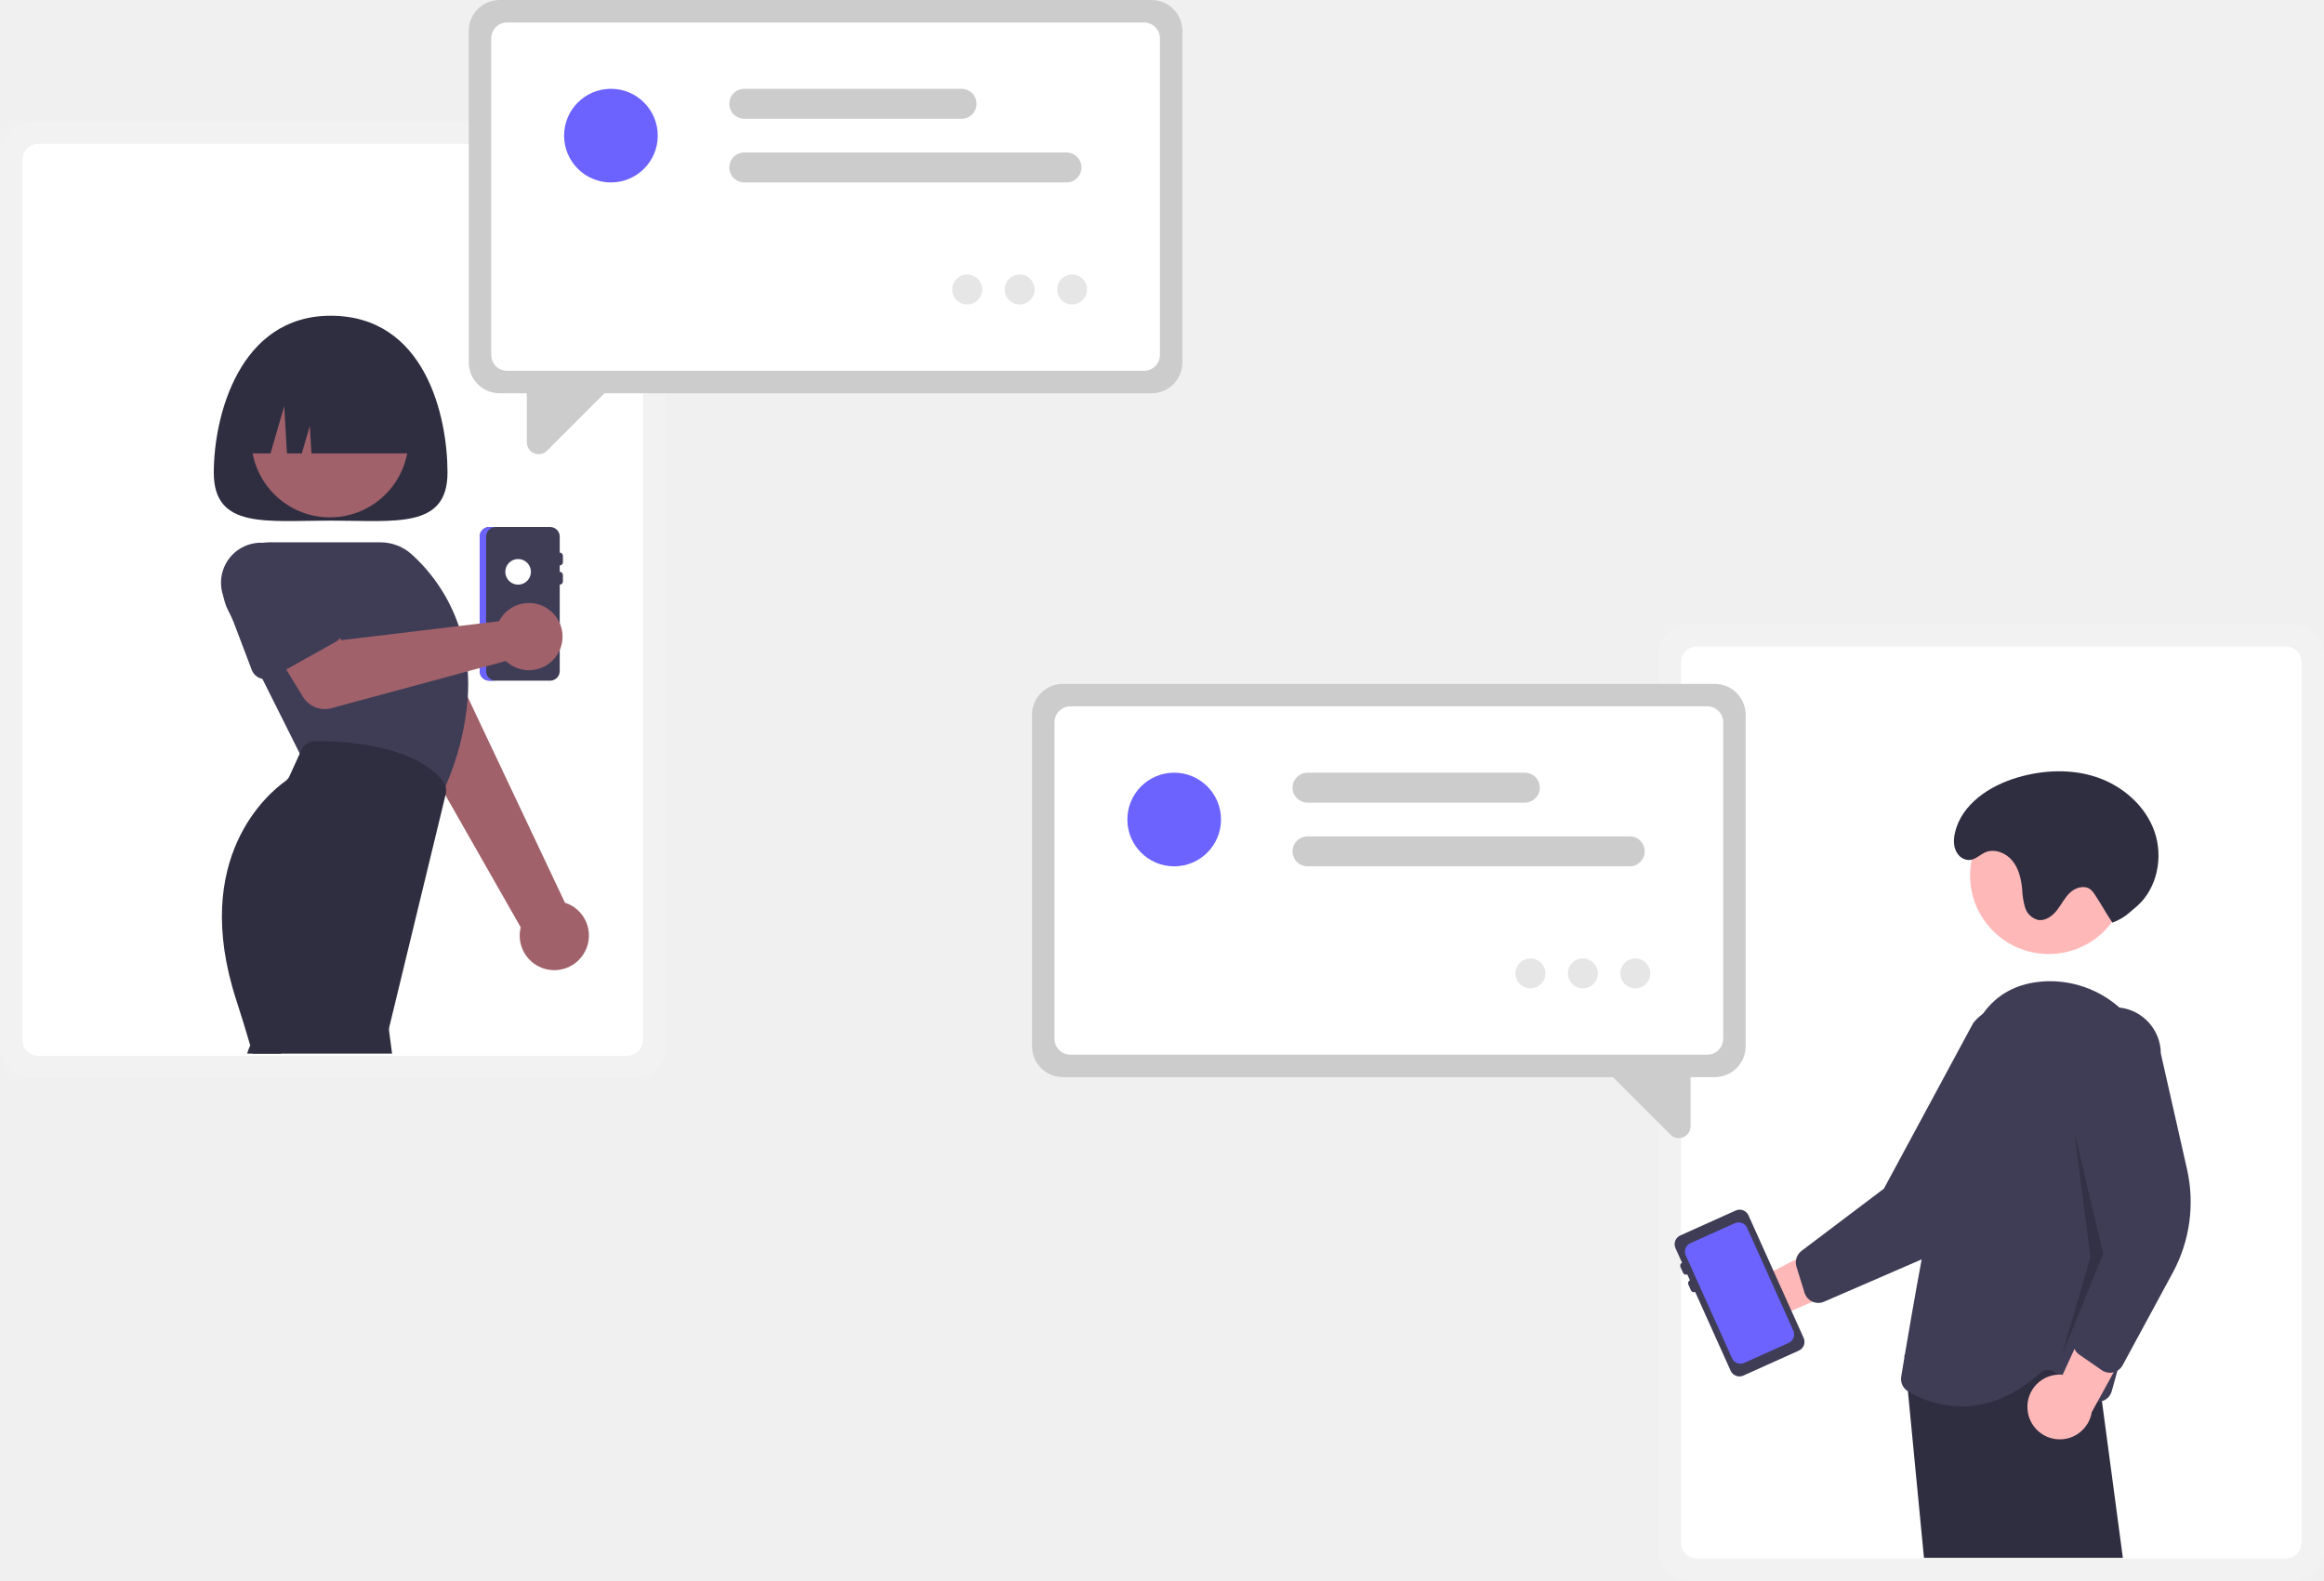
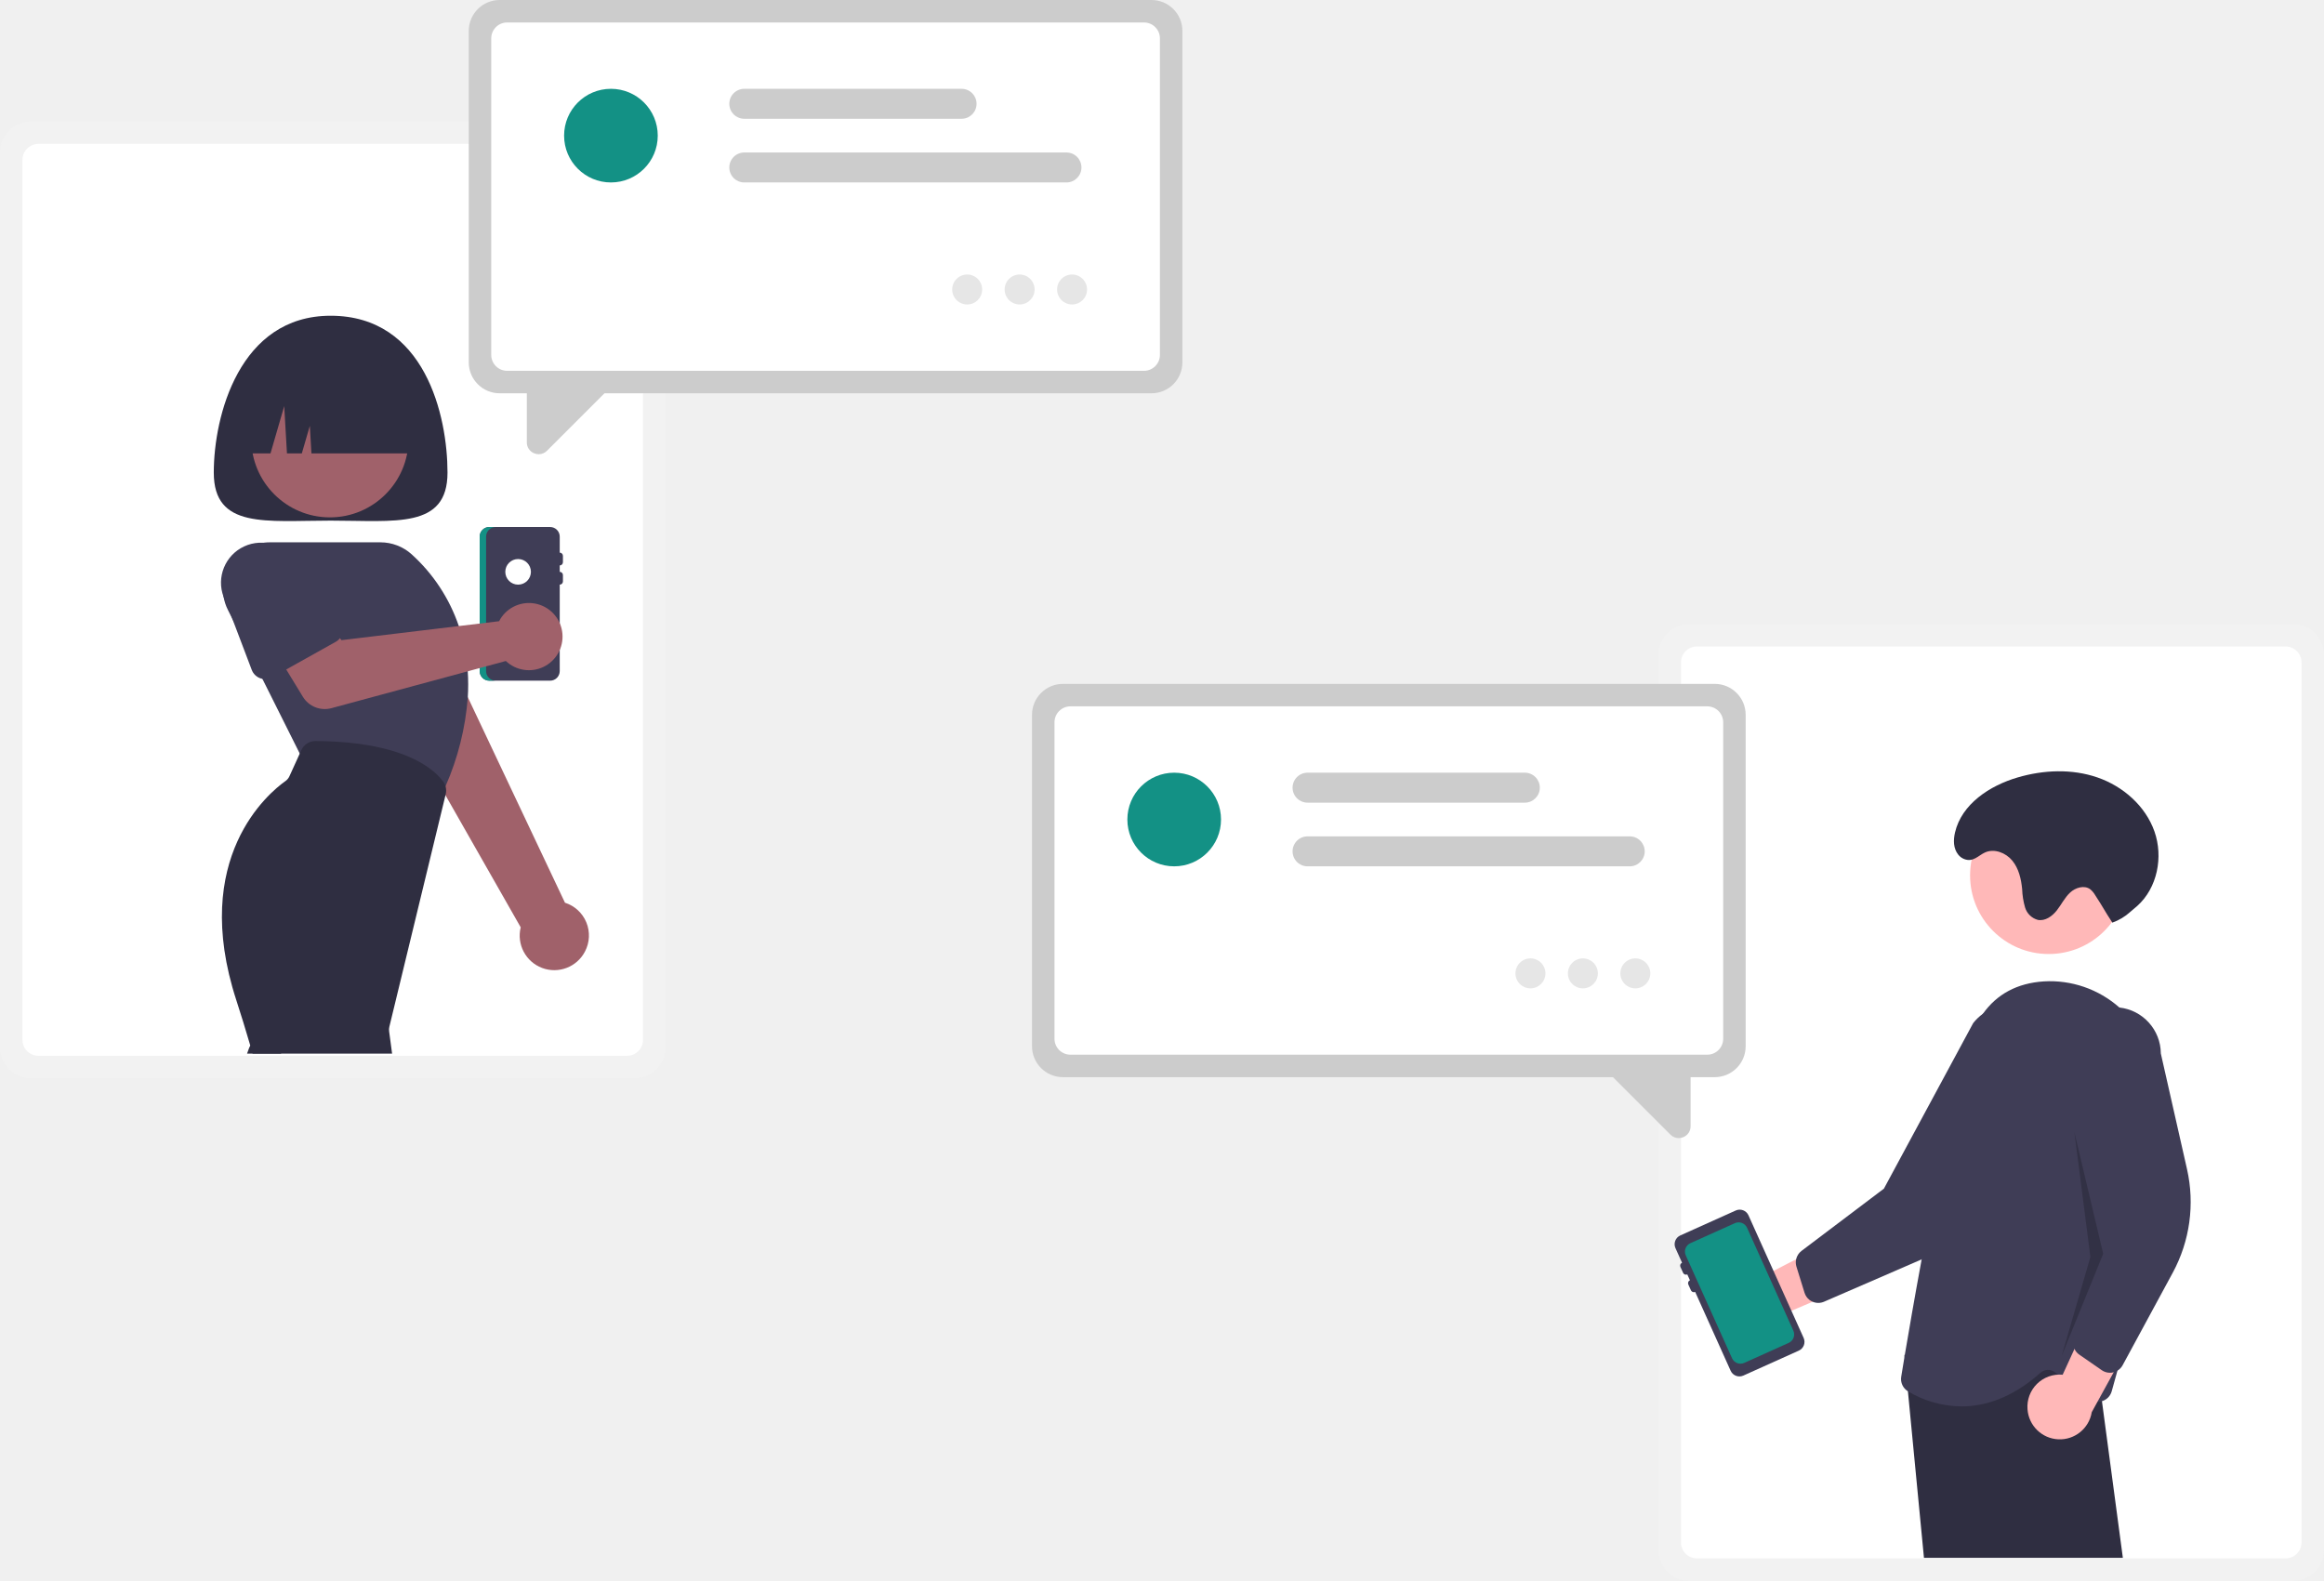
<svg xmlns="http://www.w3.org/2000/svg" data-name="Layer 1" width="725.856" height="493.826" viewBox="0 0 725.856 493.826">
  <path d="M246.725,241.017H435.275a9.664,9.664,0,0,1,9.653,9.653V530.26a9.664,9.664,0,0,1-9.653,9.653H246.725a9.664,9.664,0,0,1-9.653-9.653V250.67A9.664,9.664,0,0,1,246.725,241.017Z" transform="translate(-237.0721 -203.0872)" fill="#f2f2f2" />
  <path d="M249.065,248.038H432.935a4.978,4.978,0,0,1,4.973,4.973V527.92a4.978,4.978,0,0,1-4.973,4.973H249.065a4.978,4.978,0,0,1-4.973-4.973V253.011A4.978,4.978,0,0,1,249.065,248.038Z" transform="translate(-237.0721 -203.0872)" fill="#fff" />
  <path d="M376.843,350.717c0,17.673-16.342,15-36.5,15s-36.5,2.673-36.5-15,7.982-49,36.5-49C369.843,301.717,376.843,333.044,376.843,350.717Z" transform="translate(-237.0721 -203.0872)" fill="#2f2e41" />
  <path d="M419.781,500.315a10.743,10.743,0,0,0-6.253-15.24l-41.816-88.459-19.128,13.413,47.119,82.735a10.801,10.801,0,0,0,20.078,7.551Z" transform="translate(-237.0721 -203.0872)" fill="#a0616a" />
  <path d="M383.394,404.387l-2.39-3.74-1.22-1.92-9.39-14.72a13.375,13.375,0,0,0-24.45,10.85l2.15,7.67,4.39,15.68a4.701,4.701,0,0,0,1.62,2.44,4.372,4.372,0,0,0,.98.62,4.792,4.792,0,0,0,3.94.07c.02-.01.05-.02.07-.03l11.36-5.08.02-.01,8.67-3.88,2.16-.96a4.707,4.707,0,0,0,1.62-1.19,4.65,4.65,0,0,0,1.02-1.83A4.756,4.756,0,0,0,383.394,404.387Z" transform="translate(-237.0721 -203.0872)" fill="#ccc" />
  <path d="M323.464,529.807a4.821,4.821,0,0,0-8.21-.08,3.921,3.921,0,0,0-.45.92l-.57,1.57h10.68Z" transform="translate(-237.0721 -203.0872)" fill="#2f2e41" />
  <circle cx="103.041" cy="137.054" r="24.561" fill="#a0616a" />
  <path d="M383.164,412.787c-.06-.88-.14-1.75-.24-2.6a54.597,54.597,0,0,0-1.92-9.54c-.19-.68-.4-1.34-.63-1.99a53.311,53.311,0,0,0-14.76-22.44,14.574,14.574,0,0,0-9.73-3.72h-34.6a14.583,14.583,0,0,0-14.37,17.06c-.01.01-.01.01,0,.02a14.494,14.494,0,0,0,1.33,4.02l1.4,2.79,9.38,18.76,11.67,23.34.68,1.36,43.49,11.96.18-.41c.16-.36.33-.73.48-1.09.24-.54.47-1.08.7-1.61a85.243,85.243,0,0,0,6.96-27.81v-.01A64.101,64.101,0,0,0,383.164,412.787Z" transform="translate(-237.0721 -203.0872)" fill="#3f3d56" />
  <path d="M376.224,448.697a4.674,4.674,0,0,0-.69-1.42,18.694,18.694,0,0,0-3.97-3.92l-.01-.01c-5.27-4-15.73-8.66-35.94-8.78h-.03a4.827,4.827,0,0,0-4.39,2.83l-.5,1.09-3.22,7.08a3.731,3.731,0,0,1-1.25,1.51c-5.11,3.62-29.86,23.92-15.33,68.49,1.42,4.35,2.88,9.1,4.36,14.16q.36,1.23.72,2.49h43.56l-.93-7a3.707,3.707,0,0,1,.07-1.37l17.53-72.34.08-.31A4.817,4.817,0,0,0,376.224,448.697Z" transform="translate(-237.0721 -203.0872)" fill="#2f2e41" />
  <path d="M389.894,367.717l19,0a3,3,0,0,1,3,3v5a1.003,1.003,0,0,1,1,1v2a1.003,1.003,0,0,1-1,1v2a1.003,1.003,0,0,1,1,1v2a1.003,1.003,0,0,1-1,1l0,27a3,3,0,0,1-3,3l-19,0a3,3,0,0,1-3-3l0-42A3,3,0,0,1,389.894,367.717Z" transform="translate(-237.0721 -203.0872)" fill="#3f3d56" />
-   <path d="M388.894,412.717v-42a3,3,0,0,1,3-3h-2a3,3,0,0,0-3,3v42a3,3,0,0,0,3,3h2A3,3,0,0,1,388.894,412.717Z" transform="translate(-237.0721 -203.0872)" fill="#6c63ff" />
+   <path d="M388.894,412.717v-42a3,3,0,0,1,3-3h-2a3,3,0,0,0-3,3v42a3,3,0,0,0,3,3h2A3,3,0,0,1,388.894,412.717Z" transform="translate(-237.0721 -203.0872)" fill="#139185" />
  <circle cx="161.822" cy="178.63" r="4" fill="#fff" />
  <path d="M393.819,395.73a10.526,10.526,0,0,0-.864,1.414l-49.239,5.915-7.241-9.629-15.961,9.028,11.162,18.293a8,8,0,0,0,8.918,3.555l54.463-14.736a10.497,10.497,0,1,0-1.238-13.84Z" transform="translate(-237.0721 -203.0872)" fill="#a0616a" />
  <path d="M343.304,396.897l-13.8-17.88a12.497,12.497,0,0,0-22.59,10.54c-.01.01-.01.01,0,.02a11.363,11.363,0,0,0,.74,1.58l1.99,5.23,6.05,15.95a4.478,4.478,0,0,0,2.67,2.63,4.042,4.042,0,0,0,.66.18,4.452,4.452,0,0,0,3.07-.48l4.38-2.45,15.46-8.64a4.552,4.552,0,0,0,2.21-3.03A4.508,4.508,0,0,0,343.304,396.897Z" transform="translate(-237.0721 -203.0872)" fill="#3f3d56" />
  <path d="M311.843,344.717v0h9.714l4.286-14.769.857,14.769h4.643l2.5-8.615.5,8.615h34.5v0c0-17.673-11.641-32-26-32h-5C323.483,312.717,311.843,327.044,311.843,344.717Z" transform="translate(-237.0721 -203.0872)" fill="#2f2e41" />
  <path d="M596.72,325.943H393.13a9.664,9.664,0,0,1-9.653-9.653V212.74a9.664,9.664,0,0,1,9.653-9.653H596.72a9.664,9.664,0,0,1,9.653,9.653V316.29A9.664,9.664,0,0,1,596.72,325.943Z" transform="translate(-237.0721 -203.0872)" fill="#ccc" />
  <path d="M594.38,318.923H395.471a4.978,4.978,0,0,1-4.973-4.973V215.08a4.978,4.978,0,0,1,4.973-4.973H594.38a4.978,4.978,0,0,1,4.973,4.973v98.87A4.978,4.978,0,0,1,594.38,318.923Z" transform="translate(-237.0721 -203.0872)" fill="#fff" />
  <path d="M405.337,344.977a3.75,3.75,0,0,1-1.438-.291,3.639,3.639,0,0,1-2.282-3.415V322.24l28.68-.725-22.37,22.37A3.646,3.646,0,0,1,405.337,344.977Z" transform="translate(-237.0721 -203.0872)" fill="#ccc" />
  <path d="M570.161,260.081H469.537a4.68,4.68,0,1,1,0-9.36H570.161a4.68,4.68,0,0,1,0,9.36Z" transform="translate(-237.0721 -203.0872)" fill="#ccc" />
  <path d="M537.4,240.19H469.537a4.68,4.68,0,1,1,0-9.36h67.863a4.68,4.68,0,0,1,0,9.36Z" transform="translate(-237.0721 -203.0872)" fill="#ccc" />
-   <circle cx="190.81" cy="42.368" r="14.626" fill="#6c63ff" />
+   <circle cx="190.81" cy="42.368" r="14.626" fill="#139185" />
  <circle cx="302.08" cy="90.433" r="4.68" fill="#e6e6e6" />
  <circle cx="318.46" cy="90.433" r="4.68" fill="#e6e6e6" />
  <circle cx="334.841" cy="90.433" r="4.68" fill="#e6e6e6" />
  <path d="M764.725,398.017H953.275a9.664,9.664,0,0,1,9.653,9.653V687.26a9.664,9.664,0,0,1-9.653,9.653H764.725a9.664,9.664,0,0,1-9.653-9.653V407.67A9.664,9.664,0,0,1,764.725,398.017Z" transform="translate(-237.0721 -203.0872)" fill="#f2f2f2" />
  <path d="M767.065,405.038H950.935a4.978,4.978,0,0,1,4.973,4.973V684.92a4.978,4.978,0,0,1-4.973,4.973H767.065a4.978,4.978,0,0,1-4.973-4.973V410.01A4.978,4.978,0,0,1,767.065,405.038Z" transform="translate(-237.0721 -203.0872)" fill="#fff" />
  <path d="M772.645,539.573H569.055a9.664,9.664,0,0,1-9.653-9.653V426.37a9.664,9.664,0,0,1,9.653-9.653H772.645a9.664,9.664,0,0,1,9.653,9.653V529.92A9.664,9.664,0,0,1,772.645,539.573Z" transform="translate(-237.0721 -203.0872)" fill="#ccc" />
  <path d="M770.305,532.552H571.395a4.978,4.978,0,0,1-4.973-4.973V428.71a4.978,4.978,0,0,1,4.973-4.973H770.305a4.978,4.978,0,0,1,4.973,4.973v98.87A4.978,4.978,0,0,1,770.305,532.552Z" transform="translate(-237.0721 -203.0872)" fill="#fff" />
  <path d="M758.785,557.515l-22.37-22.37,28.68.725v19.032a3.639,3.639,0,0,1-2.282,3.415,3.75,3.75,0,0,1-1.438.291A3.646,3.646,0,0,1,758.785,557.515Z" transform="translate(-237.0721 -203.0872)" fill="#ccc" />
  <path d="M746.086,473.711H645.462a4.68,4.68,0,1,1,0-9.36H746.086a4.68,4.68,0,1,1,0,9.36Z" transform="translate(-237.0721 -203.0872)" fill="#ccc" />
  <path d="M713.325,453.82H645.462a4.68,4.68,0,1,1,0-9.36h67.863a4.68,4.68,0,0,1,0,9.36Z" transform="translate(-237.0721 -203.0872)" fill="#ccc" />
-   <circle cx="366.735" cy="255.998" r="14.626" fill="#6c63ff" />
+   <circle cx="366.735" cy="255.998" r="14.626" fill="#139185" />
  <circle cx="478.005" cy="304.063" r="4.68" fill="#e6e6e6" />
  <circle cx="494.385" cy="304.063" r="4.68" fill="#e6e6e6" />
  <circle cx="510.766" cy="304.063" r="4.68" fill="#e6e6e6" />
  <path d="M774.881,602.247a10.056,10.056,0,0,1,15.32-1.744L821.956,584.113l-1.974,18.464L790.13,615.311a10.11,10.11,0,0,1-15.249-13.064Z" transform="translate(-237.0721 -203.0872)" fill="#ffb8b8" />
  <path d="M873.754,520.157a14.5,14.5,0,0,0-17.35-.39,15.021,15.021,0,0,0-3.05,2.92l-27.88,51.71-25.73,19.44a4.487,4.487,0,0,0-1.68,2.61,4.432,4.432,0,0,0,.09,2.31l2.53,8.16a4.539,4.539,0,0,0,1.52,2.22,5.11,5.11,0,0,0,.9.54.616.616,0,0,0,.12.05,4.47,4.47,0,0,0,3.55-.01l30.16-13.08.33-.15a46.331,46.331,0,0,0,23.13-22.55l15.86-33.47A14.513,14.513,0,0,0,873.754,520.157Z" transform="translate(-237.0721 -203.0872)" fill="#3f3d56" />
  <circle cx="639.877" cy="273.454" r="24.561" fill="#ffb8b8" />
  <path d="M893.574,640.787l-.25-1.91-1.16-8.71-1.27-9.51-4.51.77-1.74.29-1.76.3-.58.1-44.74,7.6-5.57-3.35-.12-.07.05.51,1.05,10.89,5.01,52.02h62.12Z" transform="translate(-237.0721 -203.0872)" fill="#2f2e41" />
  <path d="M910.774,540.857a34.653,34.653,0,0,0-11.75-23.04,32.699,32.699,0,0,0-23.65-8.16c-8.25.55-14.59,3.94-18.97,10.11a34.642,34.642,0,0,0-4.92,10.84c-4.98,17.92-10.23,44.17-14.22,65.88-2.24,12.12-4.08,22.83-5.27,29.88-.02.15-.04.29-.07.44-.46,2.75-.81,4.9-1.04,6.33a4.484,4.484,0,0,0,2.09,4.56c.01.01.03.02.04.03a33.074,33.074,0,0,0,16.69,4.69c7.12,0,15.66-2.48,24.65-10.49a3.524,3.524,0,0,1,4.51-.19l.98.76,9.68,7.53a4.487,4.487,0,0,0,2.64.95,4.005,4.005,0,0,0,1.41-.19.524.524,0,0,0,.12-.03,4.477,4.477,0,0,0,2.92-3.03c.54-1.88,1.14-4.05,1.8-6.47.27-1.01.55-2.07.84-3.17,1.27-4.86,2.68-10.5,4.06-16.64C908.134,589.987,912.714,562.417,910.774,540.857Z" transform="translate(-237.0721 -203.0872)" fill="#3f3d56" />
  <path d="M870.327,643.353a10.056,10.056,0,0,1,10.979-10.827l14.872-32.493,9.842,15.747-15.631,28.442a10.11,10.11,0,0,1-20.061-.869Z" transform="translate(-237.0721 -203.0872)" fill="#ffb8b8" />
  <path d="M920.144,568.307l-8.18-36.13a14.53,14.53,0,0,0-12.94-14.36c-.51-.05-1.03-.08-1.56-.08a14.528,14.528,0,0,0-14.49,14.59l9.98,57.89-.03.12-5.29,19.97-2.93,11.09a1.646,1.646,0,0,0-.06.32,4.336,4.336,0,0,0,.35,2.75,4.431,4.431,0,0,0,1.5,1.78l5.67,3.92,1.35.94a4.458,4.458,0,0,0,2.56.8,4.696,4.696,0,0,0,1.05-.12c.04-.01.07-.02.11-.03a4.412,4.412,0,0,0,1.18-.5,4.491,4.491,0,0,0,1.62-1.7l15.66-28.91A46.431,46.431,0,0,0,920.144,568.307Z" transform="translate(-237.0721 -203.0872)" fill="#3f3d56" />
  <polygon points="647.893 353.651 656.893 391.651 643.893 423.651 652.893 392.651 647.893 353.651" opacity="0.2" />
  <path d="M896.827,491.302a16.538,16.538,0,0,0,5.568-3.338c.715-.638,1.483-1.231,2.196-1.869,6.298-5.633,8.19-15.32,5.38-23.288s-9.799-14.094-17.785-16.854-16.837-2.384-24.946-.008c-8.734,2.559-17.482,8.322-19.556,17.184-.552,2.359-.573,4.976,1.033,6.966a4.404,4.404,0,0,0,1.834,1.345c2.83,1.085,4.408-1.13,6.52-2.071,2.904-1.293,6.477.103,8.499,2.556s2.769,5.712,3.08,8.875a23.459,23.459,0,0,0,.911,5.76,5.741,5.741,0,0,0,4.011,3.889c2.278.421,4.47-1.148,5.903-2.968s2.45-3.982,4.144-5.563,4.457-2.415,6.313-1.029a6.935,6.935,0,0,1,1.55,1.861c2.846,4.371,2.499,4.181,5.345,8.553Z" transform="translate(-237.0721 -203.0872)" fill="#2f2e41" />
  <path d="M779.206,581.219,761.878,589.015a3,3,0,0,0-1.505,3.967l2.051,4.56a1.003,1.003,0,0,0-.502,1.322l.821,1.824a1.003,1.003,0,0,0,1.322.502l.821,1.824a1.003,1.003,0,0,0-.502,1.322l.821,1.824a1.003,1.003,0,0,0,1.322.502l11.078,24.623a3,3,0,0,0,3.967,1.505l17.327-7.796a3,3,0,0,0,1.505-3.967l-17.232-38.302A3,3,0,0,0,779.206,581.219Z" transform="translate(-237.0721 -203.0872)" fill="#3f3d56" />
-   <path d="M797.194,618.767l-2.44-5.43-6.4-14.22-5.62-12.49a2.878,2.878,0,0,0-3.8-1.45l-9.54,4.29-4.37,1.97a2.883,2.883,0,0,0-1.44,3.8l5.81,12.92,2.23,4.95,6.42,14.28a2.891,2.891,0,0,0,3.81,1.44l13.9-6.26A2.879,2.879,0,0,0,797.194,618.767Z" transform="translate(-237.0721 -203.0872)" fill="#6c63ff" />
+   <path d="M797.194,618.767l-2.44-5.43-6.4-14.22-5.62-12.49a2.878,2.878,0,0,0-3.8-1.45l-9.54,4.29-4.37,1.97a2.883,2.883,0,0,0-1.44,3.8l5.81,12.92,2.23,4.95,6.42,14.28a2.891,2.891,0,0,0,3.81,1.44l13.9-6.26A2.879,2.879,0,0,0,797.194,618.767Z" transform="translate(-237.0721 -203.0872)" fill="#139185" />
</svg>
